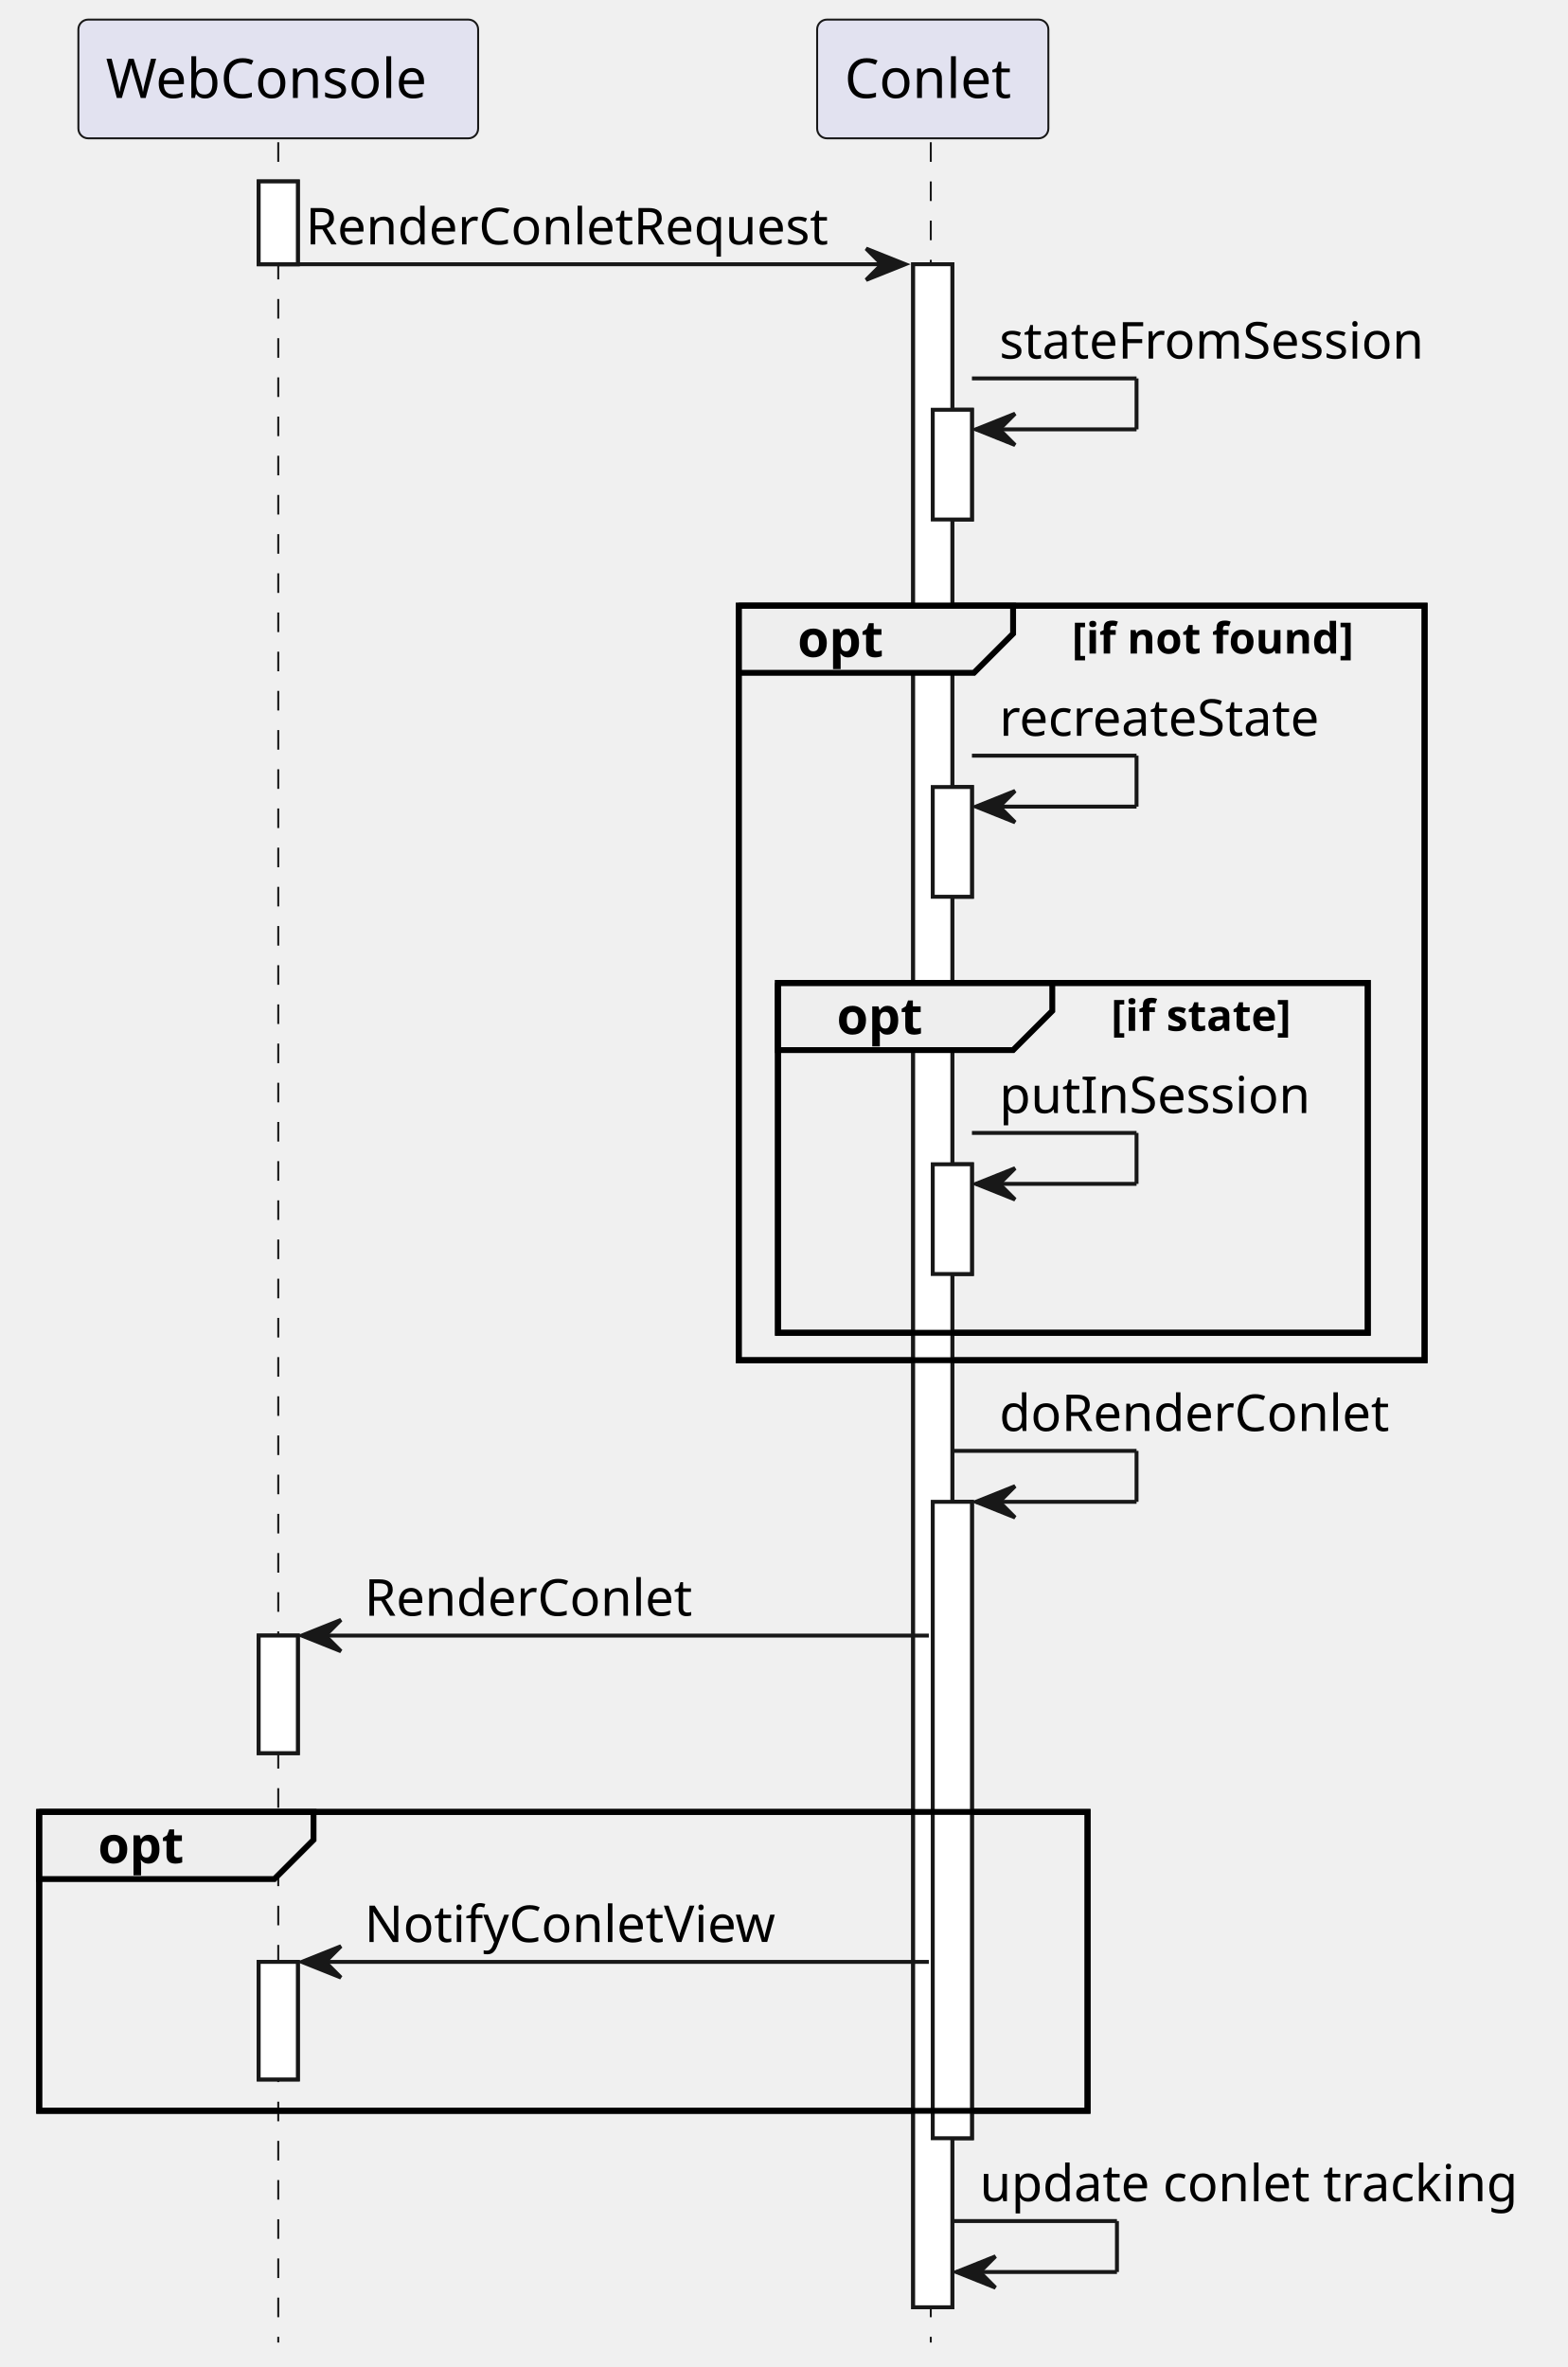
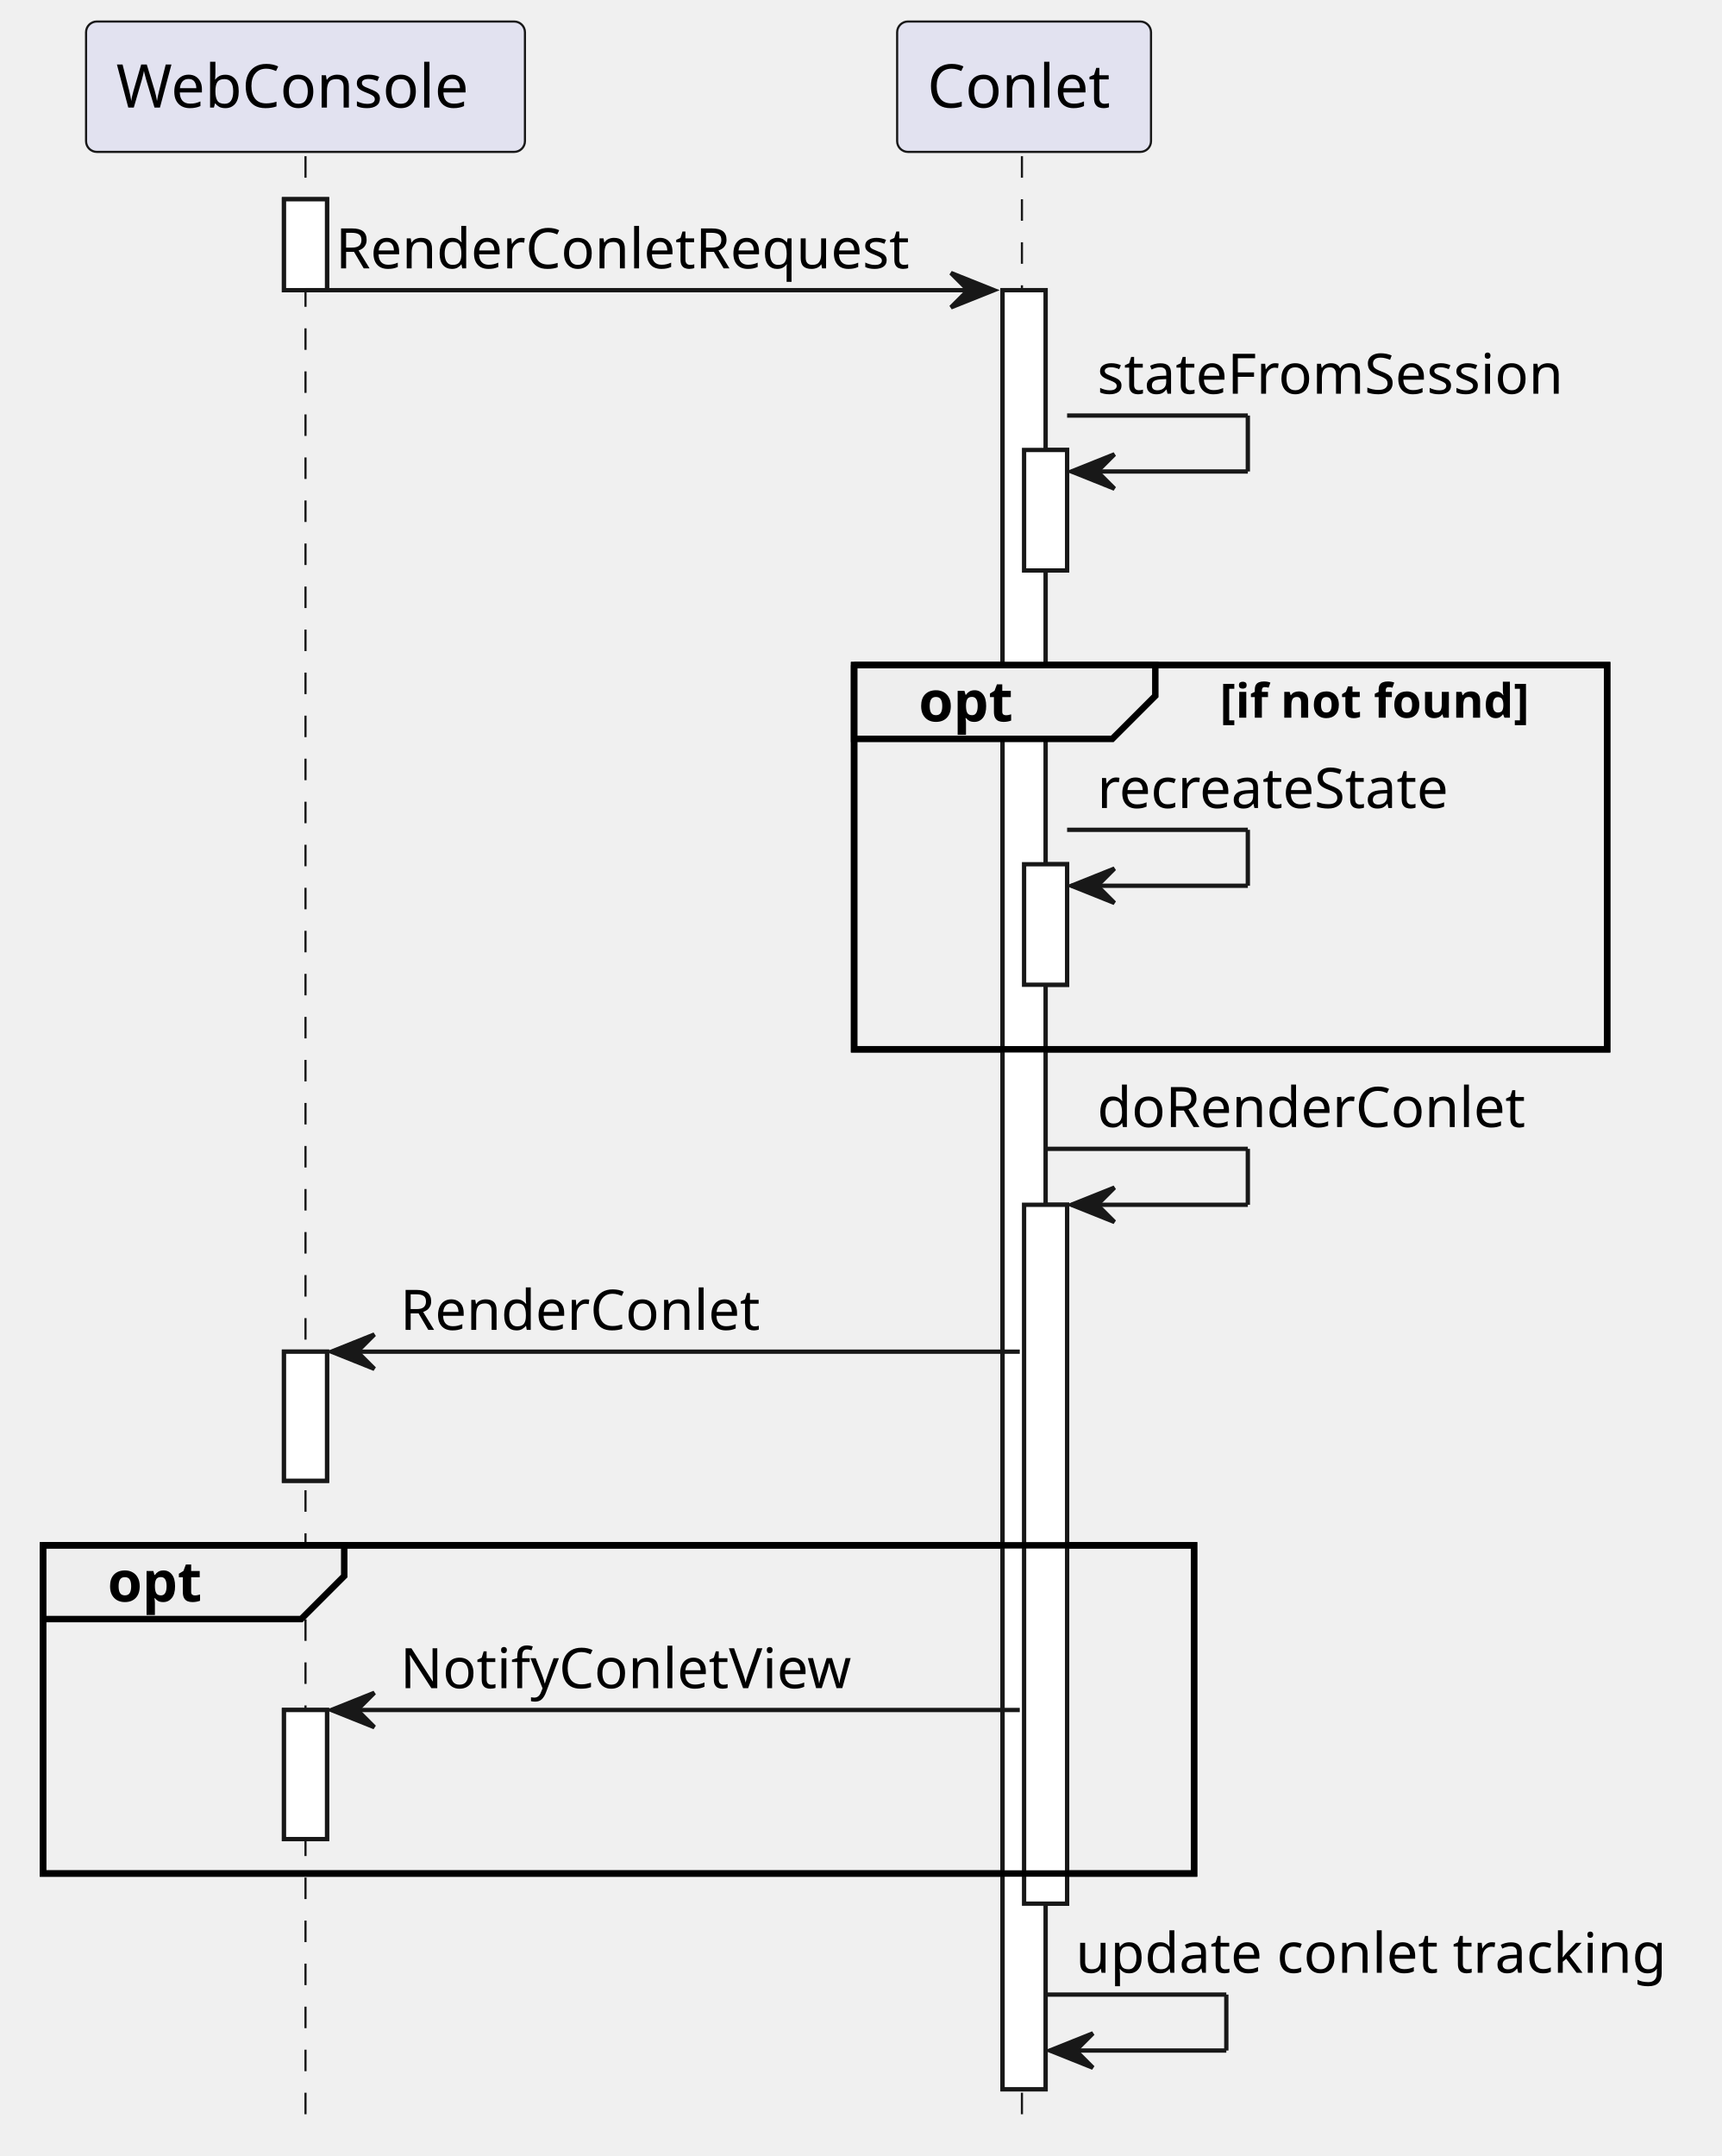
- <svg xmlns="http://www.w3.org/2000/svg" contentStyleType="text/css" height="604px" preserveAspectRatio="none" style="width:400px;height:604px;background:#FFFFFF;" version="1.1" viewBox="0 0 400 604" width="400px" zoomAndPan="magnify">
+ <svg xmlns="http://www.w3.org/2000/svg" contentStyleType="text/css" height="501px" preserveAspectRatio="none" style="width:400px;height:501px;background:#FFFFFF;" version="1.1" viewBox="0 0 400 501" width="400px" zoomAndPan="magnify">
  <defs />
  <g>
    <rect fill="#FFFFFF" height="21.133" style="stroke:#181818;stroke-width:1.0;" width="10" x="66" y="46.297" />
-     <rect fill="#FFFFFF" height="30" style="stroke:#181818;stroke-width:1.0;" width="10" x="66" y="417.359" />
-     <rect fill="#FFFFFF" height="30" style="stroke:#181818;stroke-width:1.0;" width="10" x="66" y="500.625" />
-     <rect fill="#FFFFFF" height="521.328" style="stroke:#181818;stroke-width:1.0;" width="10" x="233" y="67.43" />
+     <rect fill="#FFFFFF" height="30" style="stroke:#181818;stroke-width:1.0;" width="10" x="66" y="314.094" />
+     <rect fill="#FFFFFF" height="30" style="stroke:#181818;stroke-width:1.0;" width="10" x="66" y="397.359" />
+     <rect fill="#FFFFFF" height="418.062" style="stroke:#181818;stroke-width:1.0;" width="10" x="233" y="67.43" />
    <rect fill="#FFFFFF" height="28" style="stroke:#181818;stroke-width:1.0;" width="10" x="238" y="104.562" />
    <rect fill="#FFFFFF" height="28" style="stroke:#181818;stroke-width:1.0;" width="10" x="238" y="200.828" />
-     <rect fill="#FFFFFF" height="28" style="stroke:#181818;stroke-width:1.0;" width="10" x="238" y="297.094" />
-     <rect fill="#FFFFFF" height="162.398" style="stroke:#181818;stroke-width:1.0;" width="10" x="238" y="383.227" />
-     <rect fill="none" height="192.531" style="stroke:#000000;stroke-width:1.5;" width="175" x="188.5" y="154.562" />
-     <rect fill="none" height="89.266" style="stroke:#000000;stroke-width:1.5;" width="150.5" x="198.5" y="250.828" />
-     <rect fill="none" height="76.266" style="stroke:#000000;stroke-width:1.5;" width="267.5" x="10" y="462.359" />
-     <line style="stroke:#181818;stroke-width:0.5;stroke-dasharray:5.0,5.0;" x1="71" x2="71" y1="36.297" y2="597.758" />
-     <line style="stroke:#181818;stroke-width:0.5;stroke-dasharray:5.0,5.0;" x1="237.5" x2="237.5" y1="36.297" y2="597.758" />
+     <rect fill="#FFFFFF" height="162.398" style="stroke:#181818;stroke-width:1.0;" width="10" x="238" y="279.961" />
+     <rect fill="none" height="89.266" style="stroke:#000000;stroke-width:1.5;" width="175" x="198.5" y="154.562" />
+     <rect fill="none" height="76.266" style="stroke:#000000;stroke-width:1.5;" width="267.5" x="10" y="359.094" />
+     <line style="stroke:#181818;stroke-width:0.5;stroke-dasharray:5.0,5.0;" x1="71" x2="71" y1="36.297" y2="494.492" />
+     <line style="stroke:#181818;stroke-width:0.5;stroke-dasharray:5.0,5.0;" x1="237.5" x2="237.5" y1="36.297" y2="494.492" />
    <rect fill="#E2E2F0" height="30.297" rx="2.5" ry="2.5" style="stroke:#181818;stroke-width:0.5;" width="102" x="20" y="5" />
    <text fill="#000000" font-family="sans-serif" font-size="14" lengthAdjust="spacing" textLength="88" x="27" y="24.995">WebConsole</text>
    <rect fill="#E2E2F0" height="30.297" rx="2.5" ry="2.5" style="stroke:#181818;stroke-width:0.5;" width="59" x="208.5" y="5" />
    <text fill="#000000" font-family="sans-serif" font-size="14" lengthAdjust="spacing" textLength="45" x="215.5" y="24.995">Conlet</text>
    <rect fill="#FFFFFF" height="21.133" style="stroke:#181818;stroke-width:1.0;" width="10" x="66" y="46.297" />
-     <rect fill="#FFFFFF" height="30" style="stroke:#181818;stroke-width:1.0;" width="10" x="66" y="417.359" />
-     <rect fill="#FFFFFF" height="30" style="stroke:#181818;stroke-width:1.0;" width="10" x="66" y="500.625" />
-     <rect fill="#FFFFFF" height="521.328" style="stroke:#181818;stroke-width:1.0;" width="10" x="233" y="67.43" />
+     <rect fill="#FFFFFF" height="30" style="stroke:#181818;stroke-width:1.0;" width="10" x="66" y="314.094" />
+     <rect fill="#FFFFFF" height="30" style="stroke:#181818;stroke-width:1.0;" width="10" x="66" y="397.359" />
+     <rect fill="#FFFFFF" height="418.062" style="stroke:#181818;stroke-width:1.0;" width="10" x="233" y="67.43" />
    <rect fill="#FFFFFF" height="28" style="stroke:#181818;stroke-width:1.0;" width="10" x="238" y="104.562" />
    <rect fill="#FFFFFF" height="28" style="stroke:#181818;stroke-width:1.0;" width="10" x="238" y="200.828" />
-     <rect fill="#FFFFFF" height="28" style="stroke:#181818;stroke-width:1.0;" width="10" x="238" y="297.094" />
-     <rect fill="#FFFFFF" height="162.398" style="stroke:#181818;stroke-width:1.0;" width="10" x="238" y="383.227" />
+     <rect fill="#FFFFFF" height="162.398" style="stroke:#181818;stroke-width:1.0;" width="10" x="238" y="279.961" />
    <polygon fill="#181818" points="221,63.43,231,67.43,221,71.43,225,67.43" style="stroke:#181818;stroke-width:1.0;" />
    <line style="stroke:#181818;stroke-width:1.0;" x1="71" x2="227" y1="67.43" y2="67.43" />
    <text fill="#000000" font-family="sans-serif" font-size="13" lengthAdjust="spacing" textLength="138" x="78" y="62.364">RenderConletRequest</text>
    <line style="stroke:#181818;stroke-width:1.0;" x1="248" x2="290" y1="96.562" y2="96.562" />
    <line style="stroke:#181818;stroke-width:1.0;" x1="290" x2="290" y1="96.562" y2="109.562" />
    <line style="stroke:#181818;stroke-width:1.0;" x1="249" x2="290" y1="109.562" y2="109.562" />
    <polygon fill="#181818" points="259,105.562,249,109.562,259,113.562,255,109.562" style="stroke:#181818;stroke-width:1.0;" />
    <text fill="#000000" font-family="sans-serif" font-size="13" lengthAdjust="spacing" textLength="116" x="255" y="91.497">stateFromSession</text>
-     <path d="M188.5,154.562 L258.5,154.562 L258.5,161.695 L248.5,171.695 L188.5,171.695 L188.5,154.562 " fill="#EEEEEE" style="stroke:#000000;stroke-width:1.5;" />
-     <rect fill="none" height="192.531" style="stroke:#000000;stroke-width:1.5;" width="175" x="188.5" y="154.562" />
-     <text fill="#000000" font-family="sans-serif" font-size="13" font-weight="bold" lengthAdjust="spacing" textLength="25" x="203.5" y="167.629">opt</text>
-     <text fill="#000000" font-family="sans-serif" font-size="11" font-weight="bold" lengthAdjust="spacing" textLength="85" x="273.5" y="166.773">[if not found]</text>
+     <path d="M198.5,154.562 L268.5,154.562 L268.5,161.695 L258.5,171.695 L198.5,171.695 L198.5,154.562 " fill="#EEEEEE" style="stroke:#000000;stroke-width:1.5;" />
+     <rect fill="none" height="89.266" style="stroke:#000000;stroke-width:1.5;" width="175" x="198.5" y="154.562" />
+     <text fill="#000000" font-family="sans-serif" font-size="13" font-weight="bold" lengthAdjust="spacing" textLength="25" x="213.5" y="167.629">opt</text>
+     <text fill="#000000" font-family="sans-serif" font-size="11" font-weight="bold" lengthAdjust="spacing" textLength="85" x="283.5" y="166.773">[if not found]</text>
    <line style="stroke:#181818;stroke-width:1.0;" x1="248" x2="290" y1="192.828" y2="192.828" />
    <line style="stroke:#181818;stroke-width:1.0;" x1="290" x2="290" y1="192.828" y2="205.828" />
    <line style="stroke:#181818;stroke-width:1.0;" x1="249" x2="290" y1="205.828" y2="205.828" />
    <polygon fill="#181818" points="259,201.828,249,205.828,259,209.828,255,205.828" style="stroke:#181818;stroke-width:1.0;" />
    <text fill="#000000" font-family="sans-serif" font-size="13" lengthAdjust="spacing" textLength="89" x="255" y="187.762">recreateState</text>
-     <path d="M198.5,250.828 L268.5,250.828 L268.5,257.961 L258.5,267.961 L198.5,267.961 L198.5,250.828 " fill="#EEEEEE" style="stroke:#000000;stroke-width:1.5;" />
-     <rect fill="none" height="89.266" style="stroke:#000000;stroke-width:1.5;" width="150.5" x="198.5" y="250.828" />
-     <text fill="#000000" font-family="sans-serif" font-size="13" font-weight="bold" lengthAdjust="spacing" textLength="25" x="213.5" y="263.895">opt</text>
-     <text fill="#000000" font-family="sans-serif" font-size="11" font-weight="bold" lengthAdjust="spacing" textLength="56" x="283.5" y="263.039">[if state]</text>
-     <line style="stroke:#181818;stroke-width:1.0;" x1="248" x2="290" y1="289.094" y2="289.094" />
-     <line style="stroke:#181818;stroke-width:1.0;" x1="290" x2="290" y1="289.094" y2="302.094" />
-     <line style="stroke:#181818;stroke-width:1.0;" x1="249" x2="290" y1="302.094" y2="302.094" />
-     <polygon fill="#181818" points="259,298.094,249,302.094,259,306.094,255,302.094" style="stroke:#181818;stroke-width:1.0;" />
-     <text fill="#000000" font-family="sans-serif" font-size="13" lengthAdjust="spacing" textLength="82" x="255" y="284.028">putInSession</text>
-     <line style="stroke:#181818;stroke-width:1.0;" x1="243" x2="290" y1="370.227" y2="370.227" />
-     <line style="stroke:#181818;stroke-width:1.0;" x1="290" x2="290" y1="370.227" y2="383.227" />
-     <line style="stroke:#181818;stroke-width:1.0;" x1="249" x2="290" y1="383.227" y2="383.227" />
-     <polygon fill="#181818" points="259,379.227,249,383.227,259,387.227,255,383.227" style="stroke:#181818;stroke-width:1.0;" />
-     <text fill="#000000" font-family="sans-serif" font-size="13" lengthAdjust="spacing" textLength="102" x="255" y="365.161">doRenderConlet</text>
-     <polygon fill="#181818" points="87,413.359,77,417.359,87,421.359,83,417.359" style="stroke:#181818;stroke-width:1.0;" />
-     <line style="stroke:#181818;stroke-width:1.0;" x1="81" x2="237" y1="417.359" y2="417.359" />
-     <text fill="#000000" font-family="sans-serif" font-size="13" lengthAdjust="spacing" textLength="86" x="93" y="412.293">RenderConlet</text>
-     <path d="M10,462.359 L80,462.359 L80,469.492 L70,479.492 L10,479.492 L10,462.359 " fill="#EEEEEE" style="stroke:#000000;stroke-width:1.5;" />
-     <rect fill="none" height="76.266" style="stroke:#000000;stroke-width:1.5;" width="267.5" x="10" y="462.359" />
-     <text fill="#000000" font-family="sans-serif" font-size="13" font-weight="bold" lengthAdjust="spacing" textLength="25" x="25" y="475.426">opt</text>
-     <polygon fill="#181818" points="87,496.625,77,500.625,87,504.625,83,500.625" style="stroke:#181818;stroke-width:1.0;" />
-     <line style="stroke:#181818;stroke-width:1.0;" x1="81" x2="237" y1="500.625" y2="500.625" />
-     <text fill="#000000" font-family="sans-serif" font-size="13" lengthAdjust="spacing" textLength="107" x="93" y="495.559">NotifyConletView</text>
-     <line style="stroke:#181818;stroke-width:1.0;" x1="243" x2="285" y1="566.758" y2="566.758" />
-     <line style="stroke:#181818;stroke-width:1.0;" x1="285" x2="285" y1="566.758" y2="579.758" />
-     <line style="stroke:#181818;stroke-width:1.0;" x1="244" x2="285" y1="579.758" y2="579.758" />
-     <polygon fill="#181818" points="254,575.758,244,579.758,254,583.758,250,579.758" style="stroke:#181818;stroke-width:1.0;" />
-     <text fill="#000000" font-family="sans-serif" font-size="13" lengthAdjust="spacing" textLength="143" x="250" y="561.692">update conlet tracking</text>
+     <line style="stroke:#181818;stroke-width:1.0;" x1="243" x2="290" y1="266.961" y2="266.961" />
+     <line style="stroke:#181818;stroke-width:1.0;" x1="290" x2="290" y1="266.961" y2="279.961" />
+     <line style="stroke:#181818;stroke-width:1.0;" x1="249" x2="290" y1="279.961" y2="279.961" />
+     <polygon fill="#181818" points="259,275.961,249,279.961,259,283.961,255,279.961" style="stroke:#181818;stroke-width:1.0;" />
+     <text fill="#000000" font-family="sans-serif" font-size="13" lengthAdjust="spacing" textLength="102" x="255" y="261.895">doRenderConlet</text>
+     <polygon fill="#181818" points="87,310.094,77,314.094,87,318.094,83,314.094" style="stroke:#181818;stroke-width:1.0;" />
+     <line style="stroke:#181818;stroke-width:1.0;" x1="81" x2="237" y1="314.094" y2="314.094" />
+     <text fill="#000000" font-family="sans-serif" font-size="13" lengthAdjust="spacing" textLength="86" x="93" y="309.028">RenderConlet</text>
+     <path d="M10,359.094 L80,359.094 L80,366.227 L70,376.227 L10,376.227 L10,359.094 " fill="#EEEEEE" style="stroke:#000000;stroke-width:1.5;" />
+     <rect fill="none" height="76.266" style="stroke:#000000;stroke-width:1.5;" width="267.5" x="10" y="359.094" />
+     <text fill="#000000" font-family="sans-serif" font-size="13" font-weight="bold" lengthAdjust="spacing" textLength="25" x="25" y="372.161">opt</text>
+     <polygon fill="#181818" points="87,393.359,77,397.359,87,401.359,83,397.359" style="stroke:#181818;stroke-width:1.0;" />
+     <line style="stroke:#181818;stroke-width:1.0;" x1="81" x2="237" y1="397.359" y2="397.359" />
+     <text fill="#000000" font-family="sans-serif" font-size="13" lengthAdjust="spacing" textLength="107" x="93" y="392.293">NotifyConletView</text>
+     <line style="stroke:#181818;stroke-width:1.0;" x1="243" x2="285" y1="463.492" y2="463.492" />
+     <line style="stroke:#181818;stroke-width:1.0;" x1="285" x2="285" y1="463.492" y2="476.492" />
+     <line style="stroke:#181818;stroke-width:1.0;" x1="244" x2="285" y1="476.492" y2="476.492" />
+     <polygon fill="#181818" points="254,472.492,244,476.492,254,480.492,250,476.492" style="stroke:#181818;stroke-width:1.0;" />
+     <text fill="#000000" font-family="sans-serif" font-size="13" lengthAdjust="spacing" textLength="143" x="250" y="458.426">update conlet tracking</text>
  </g>
</svg>
